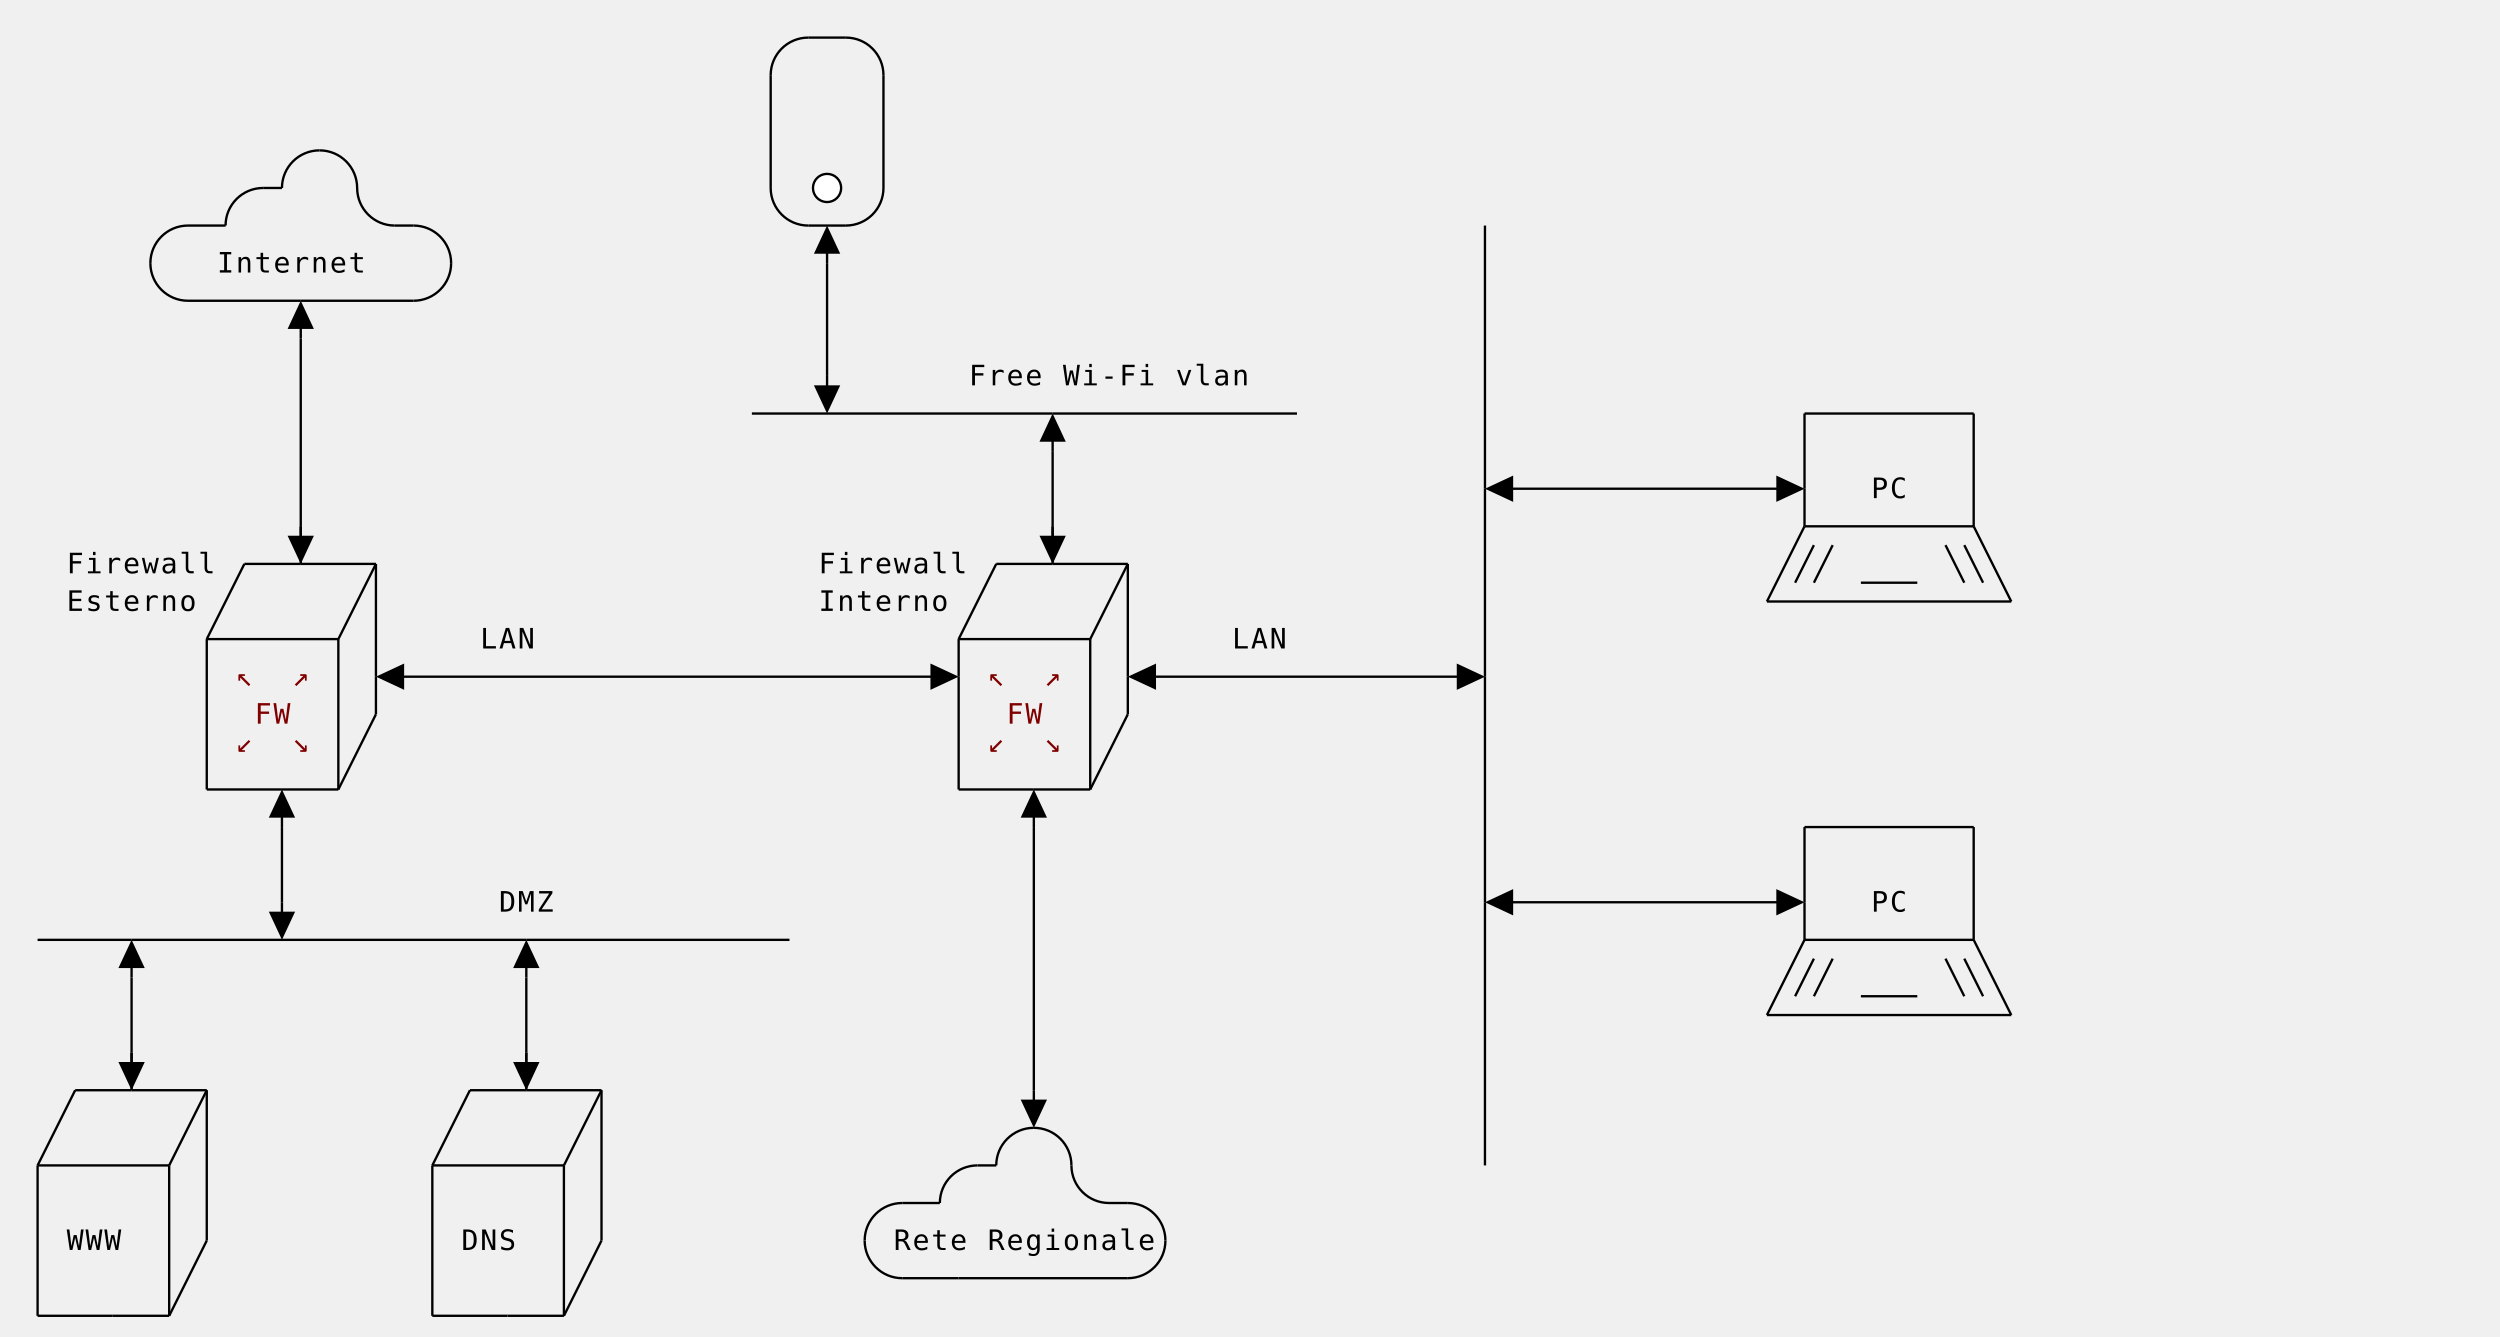
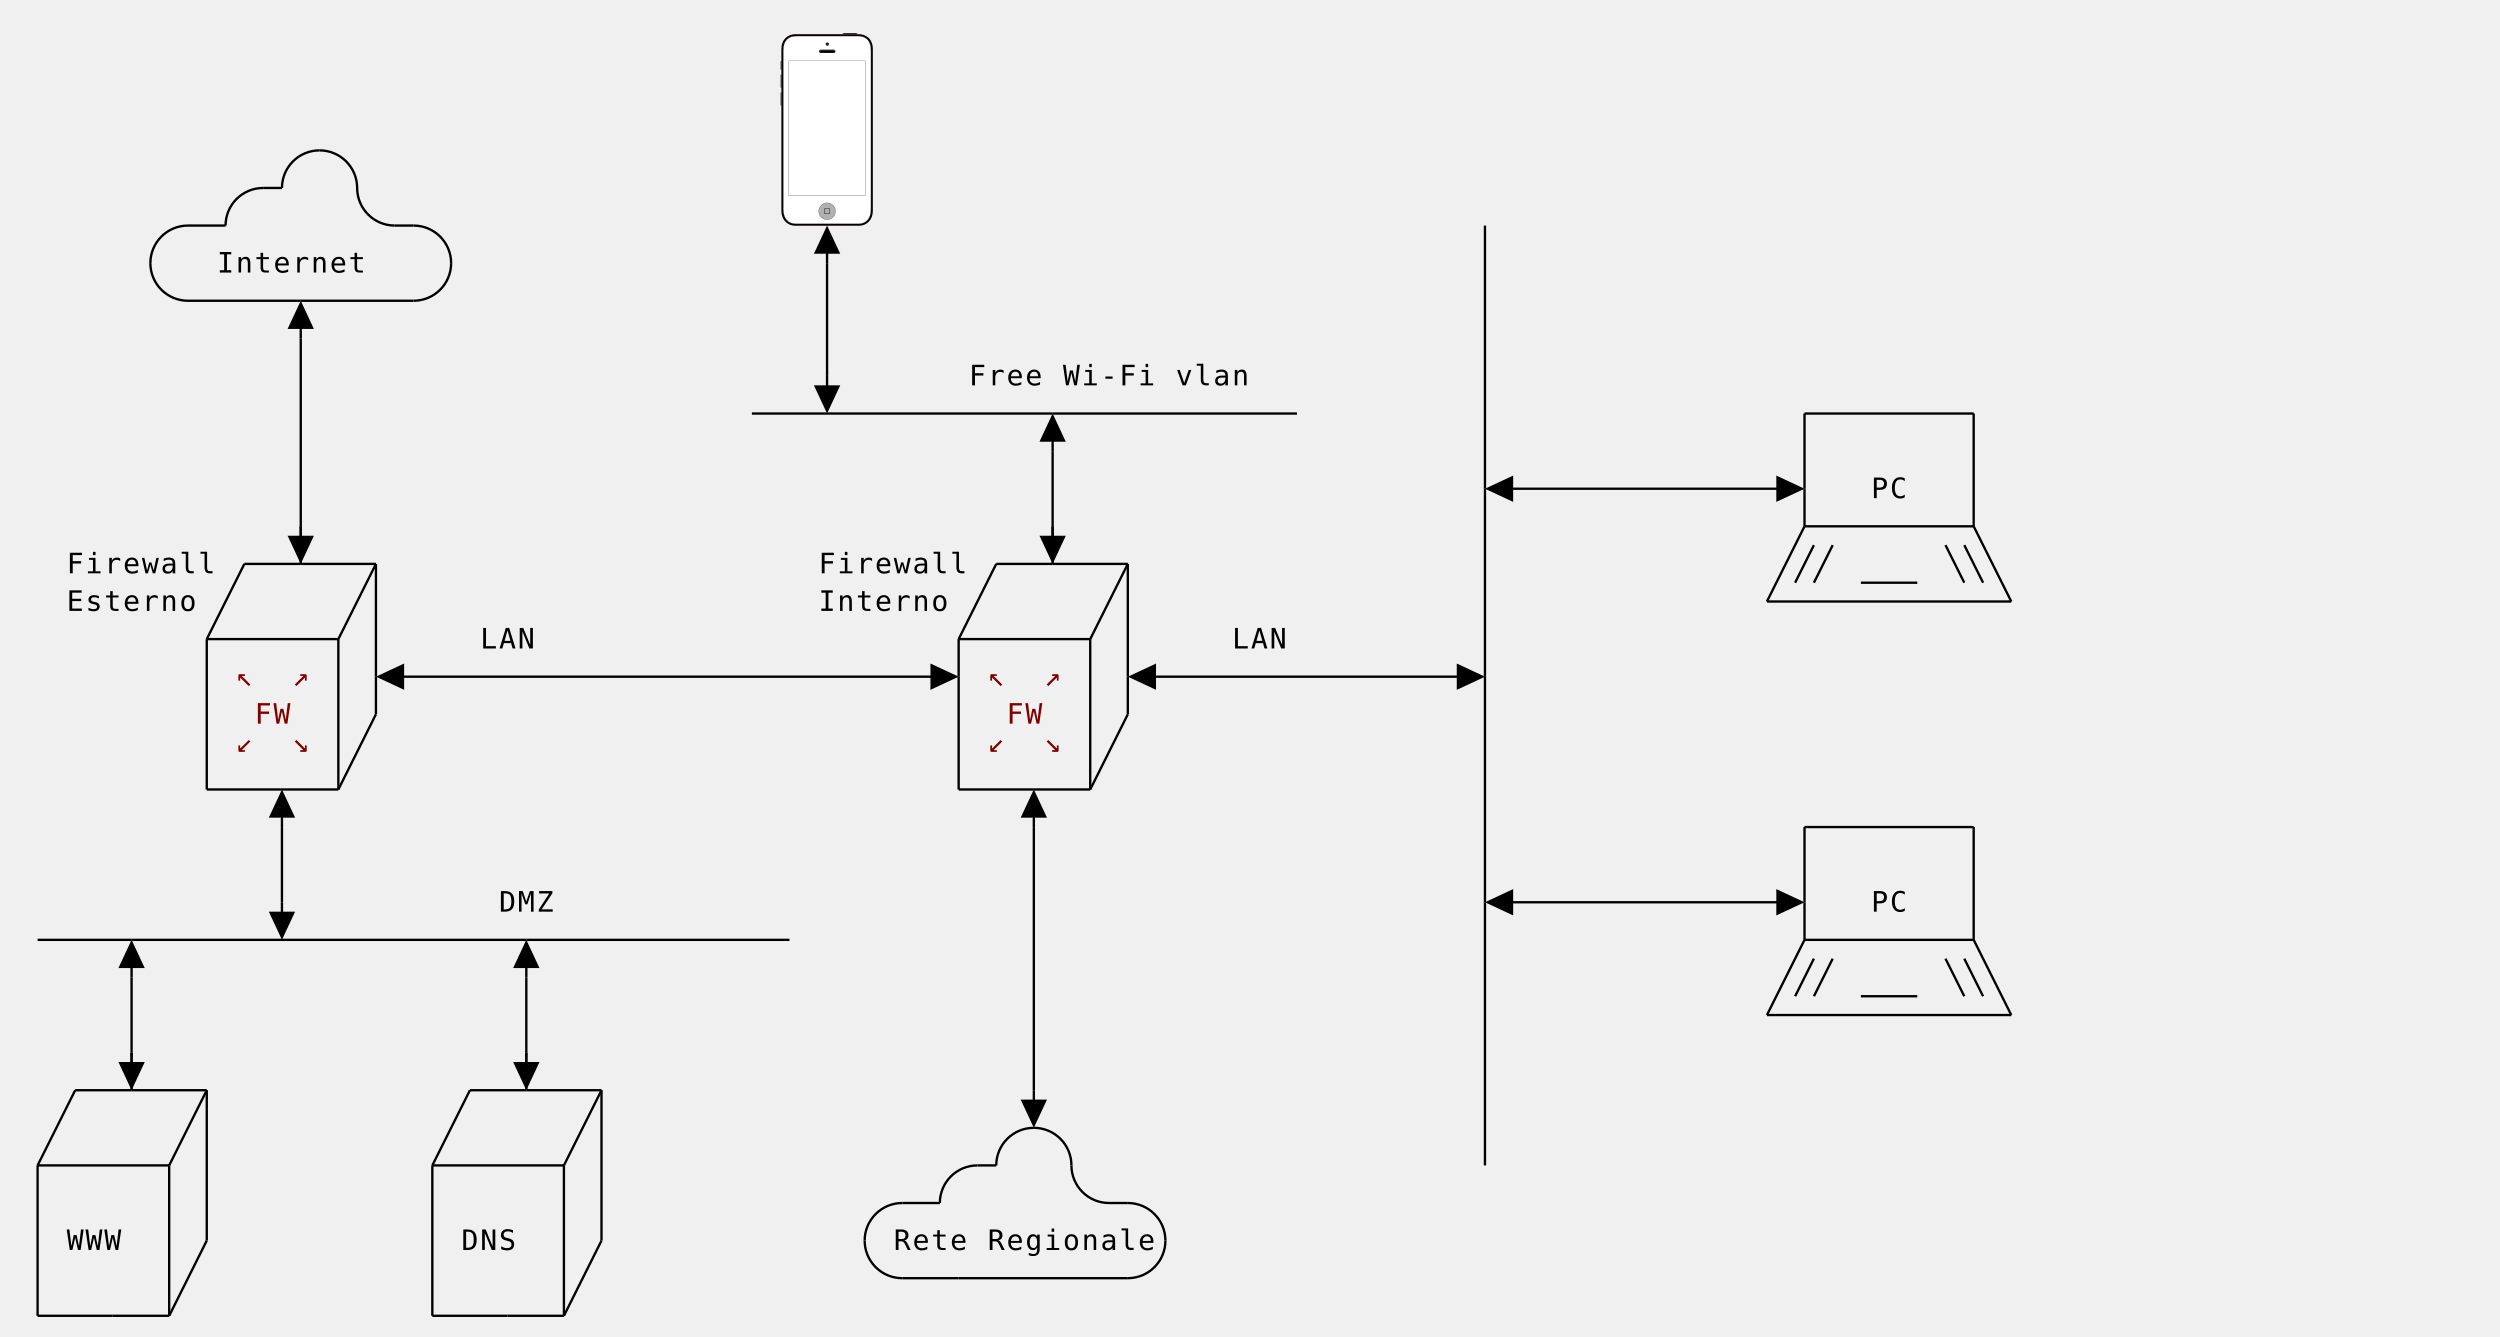
<svg xmlns="http://www.w3.org/2000/svg" class="diagram" version="1.1" height="569" width="1064" id="svg1869">
-   <defs id="defs1873" />
-   <path id="path1341" style="fill:none;stroke:#000000" d="m 344,16 h 16" />
+   <defs id="defs1873">
+     <linearGradient gradientTransform="matrix(0.1996792,0,0,0.1996792,-279.1365,-25.4892)" y2="146" x2="595.5" y1="131" x1="595.5" gradientUnits="userSpaceOnUse" id="SVGID_1_">
+       <stop id="stop22" style="stop-color:#000000;stop-opacity:0.5" offset="0" />
+       <stop id="stop24" style="stop-color:#000000" offset="1" />
+     </linearGradient>
+     <linearGradient y2="146" x2="595.5" y1="131" x1="595.5" gradientUnits="userSpaceOnUse" id="SVGID_1_-0">
+       <stop id="stop22-2" style="stop-color:#000000;stop-opacity:0.5" offset="0" />
+       <stop id="stop24-3" style="stop-color:#000000" offset="1" />
+     </linearGradient>
+   </defs>
  <path id="path1343" style="fill:none;stroke:#000000" d="m 112,80 h 8" />
  <path id="path1345" style="fill:none;stroke:#000000" d="M 80,96 H 96" />
  <path id="path1347" style="fill:none;stroke:#000000" d="m 168,96 h 8" />
-   <path id="path1349" style="fill:none;stroke:#000000" d="m 344,96 h 16" />
  <path id="path1351" style="fill:none;stroke:#000000" d="m 80,128 h 48" />
  <path id="path1353" style="fill:none;stroke:#000000" d="m 128,128 h 48" />
  <path id="path1355" style="fill:none;stroke:#000000" d="M 320,176 H 448" />
  <path id="path1357" style="fill:none;stroke:#000000" d="M 448,176 H 552" />
  <path id="path1359" style="fill:none;stroke:#000000" d="m 768,176 h 72" />
  <path id="path1361" style="fill:none;stroke:#000000" d="M 640,208 H 760" />
  <path id="path1363" style="fill:none;stroke:#000000" d="m 768,224 h 72" />
  <path id="path1365" style="fill:none;stroke:#000000" d="m 104,240 h 24" />
  <path id="path1367" style="fill:none;stroke:#000000" d="m 128,240 h 32" />
  <path id="path1369" style="fill:none;stroke:#000000" d="m 424,240 h 24" />
  <path id="path1371" style="fill:none;stroke:#000000" d="m 448,240 h 32" />
  <path id="path1373" style="fill:none;stroke:#000000" d="M 752,256 H 856" />
  <path id="path1375" style="fill:none;stroke:#000000" d="m 88,272 h 56" />
  <path id="path1377" style="fill:none;stroke:#000000" d="m 408,272 h 56" />
  <path id="path1379" style="fill:none;stroke:#000000" d="M 168,288 H 400" />
  <path id="path1381" style="fill:none;stroke:#000000" d="M 488,288 H 624" />
  <path id="path1383" style="fill:none;stroke:#000000" d="m 88,336 h 32" />
  <path id="path1385" style="fill:none;stroke:#000000" d="m 120,336 h 24" />
  <path id="path1387" style="fill:none;stroke:#000000" d="m 408,336 h 32" />
  <path id="path1389" style="fill:none;stroke:#000000" d="m 440,336 h 24" />
  <path id="path1391" style="fill:none;stroke:#000000" d="m 768,352 h 72" />
  <path id="path1393" style="fill:none;stroke:#000000" d="M 640,384 H 760" />
  <path id="path1395" style="fill:none;stroke:#000000" d="M 16,400 H 56" />
  <path id="path1397" style="fill:none;stroke:#000000" d="M 56,400 H 224" />
  <path id="path1399" style="fill:none;stroke:#000000" d="M 224,400 H 336" />
  <path id="path1401" style="fill:none;stroke:#000000" d="m 768,400 h 72" />
  <path id="path1403" style="fill:none;stroke:#000000" d="M 752,432 H 856" />
  <path id="path1405" style="fill:none;stroke:#000000" d="M 32,464 H 56" />
  <path id="path1407" style="fill:none;stroke:#000000" d="M 56,464 H 88" />
  <path id="path1409" style="fill:none;stroke:#000000" d="m 200,464 h 24" />
  <path id="path1411" style="fill:none;stroke:#000000" d="m 224,464 h 32" />
  <path id="path1413" style="fill:none;stroke:#000000" d="M 16,496 H 72" />
  <path id="path1415" style="fill:none;stroke:#000000" d="m 184,496 h 56" />
  <path id="path1417" style="fill:none;stroke:#000000" d="m 416,496 h 8" />
  <path id="path1419" style="fill:none;stroke:#000000" d="m 384,512 h 16" />
  <path id="path1421" style="fill:none;stroke:#000000" d="m 472,512 h 8" />
  <path id="path1423" style="fill:none;stroke:#000000" d="m 384,544 h 24" />
  <path id="path1425" style="fill:none;stroke:#000000" d="m 408,544 h 72" />
  <path id="path1427" style="fill:none;stroke:#000000" d="M 16,560 H 48" />
  <path id="path1429" style="fill:none;stroke:#000000" d="M 48,560 H 72" />
  <path id="path1431" style="fill:none;stroke:#000000" d="m 184,560 h 32" />
  <path id="path1433" style="fill:none;stroke:#000000" d="m 216,560 h 24" />
  <path id="path1435" style="fill:none;stroke:#000000" d="m 792,248 h 24" />
  <path id="path1437" style="fill:none;stroke:#000000" d="m 792,424 h 24" />
  <path id="path1439" style="fill:none;stroke:#000000" d="m 16,496 v 64" />
  <path id="path1441" style="fill:none;stroke:#000000" d="m 56,416 v 32" />
  <path id="path1443" style="fill:none;stroke:#000000" d="m 56,448 v 16" />
  <path id="path1445" style="fill:none;stroke:#000000" d="m 72,496 v 64" />
  <path id="path1447" style="fill:none;stroke:#000000" d="m 88,272 v 64" />
  <path id="path1449" style="fill:none;stroke:#000000" d="m 88,464 v 64" />
  <path id="path1451" style="fill:none;stroke:#000000" d="m 120,352 v 32" />
  <path id="path1453" style="fill:none;stroke:#000000" d="m 128,144 v 80" />
  <path id="path1455" style="fill:none;stroke:#000000" d="m 128,224 v 16" />
  <path id="path1457" style="fill:none;stroke:#000000" d="m 144,272 v 64" />
  <path id="path1459" style="fill:none;stroke:#000000" d="m 160,240 v 48" />
  <path id="path1461" style="fill:none;stroke:#000000" d="m 160,288 v 16" />
  <path id="path1463" style="fill:none;stroke:#000000" d="m 184,496 v 64" />
  <path id="path1465" style="fill:none;stroke:#000000" d="m 224,416 v 32" />
  <path id="path1467" style="fill:none;stroke:#000000" d="m 224,448 v 16" />
  <path id="path1469" style="fill:none;stroke:#000000" d="m 240,496 v 64" />
  <path id="path1471" style="fill:none;stroke:#000000" d="m 256,464 v 64" />
-   <path id="path1473" style="fill:none;stroke:#000000" d="M 328,32 V 80" />
  <path id="path1475" style="fill:none;stroke:#000000" d="m 352,112 v 48" />
-   <path id="path1477" style="fill:none;stroke:#000000" d="M 376,32 V 80" />
  <path id="path1479" style="fill:none;stroke:#000000" d="m 408,272 v 16" />
  <path id="path1481" style="fill:none;stroke:#000000" d="m 408,288 v 48" />
  <path id="path1483" style="fill:none;stroke:#000000" d="M 440,352 V 464" />
  <path id="path1485" style="fill:none;stroke:#000000" d="m 448,192 v 32" />
  <path id="path1487" style="fill:none;stroke:#000000" d="m 448,224 v 16" />
  <path id="path1489" style="fill:none;stroke:#000000" d="m 464,272 v 64" />
  <path id="path1491" style="fill:none;stroke:#000000" d="m 480,240 v 48" />
  <path id="path1493" style="fill:none;stroke:#000000" d="m 480,288 v 16" />
  <path id="path1495" style="fill:none;stroke:#000000" d="M 632,96 V 208" />
  <path id="path1497" style="fill:none;stroke:#000000" d="m 632,208 v 80" />
  <path id="path1499" style="fill:none;stroke:#000000" d="m 632,288 v 96" />
  <path id="path1501" style="fill:none;stroke:#000000" d="M 632,384 V 496" />
  <path id="path1503" style="fill:none;stroke:#000000" d="m 768,176 v 32" />
  <path id="path1505" style="fill:none;stroke:#000000" d="m 768,208 v 16" />
  <path id="path1507" style="fill:none;stroke:#000000" d="m 768,352 v 32" />
  <path id="path1509" style="fill:none;stroke:#000000" d="m 768,384 v 16" />
  <path id="path1511" style="fill:none;stroke:#000000" d="m 840,176 v 48" />
  <path id="path1513" style="fill:none;stroke:#000000" d="m 840,352 v 48" />
  <path id="path1515" style="fill:none;stroke:#000000" d="m 88,272 16,-32" />
  <path id="path1517" style="fill:none;stroke:#000000" d="M 16,496 32,464" />
  <path id="path1519" style="fill:none;stroke:#000000" d="m 144,272 16,-32" />
  <path id="path1521" style="fill:none;stroke:#000000" d="m 144,336 16,-32" />
  <path id="path1523" style="fill:none;stroke:#000000" d="M 72,496 88,464" />
  <path id="path1525" style="fill:none;stroke:#000000" d="M 72,560 88,528" />
  <path id="path1527" style="fill:none;stroke:#000000" d="m 184,496 16,-32" />
  <path id="path1529" style="fill:none;stroke:#000000" d="m 240,496 16,-32" />
  <path id="path1531" style="fill:none;stroke:#000000" d="m 240,560 16,-32" />
  <path id="path1533" style="fill:none;stroke:#000000" d="m 408,272 16,-32" />
  <path id="path1535" style="fill:none;stroke:#000000" d="m 464,272 16,-32" />
  <path id="path1537" style="fill:none;stroke:#000000" d="m 464,336 16,-32" />
  <path id="path1539" style="fill:none;stroke:#000000" d="m 752,256 16,-32" />
  <path id="path1541" style="fill:none;stroke:#000000" d="m 764,248 8,-16" />
  <path id="path1543" style="fill:none;stroke:#000000" d="m 772,248 8,-16" />
  <path id="path1545" style="fill:none;stroke:#000000" d="m 752,432 16,-32" />
  <path id="path1547" style="fill:none;stroke:#000000" d="m 764,424 8,-16" />
  <path id="path1549" style="fill:none;stroke:#000000" d="m 772,424 8,-16" />
  <path id="path1551" style="fill:none;stroke:#000000" d="m 828,408 8,16" />
  <path id="path1553" style="fill:none;stroke:#000000" d="m 836,408 8,16" />
  <path id="path1555" style="fill:none;stroke:#000000" d="m 840,400 16,32" />
  <path id="path1557" style="fill:none;stroke:#000000" d="m 828,232 8,16" />
  <path id="path1559" style="fill:none;stroke:#000000" d="m 836,232 8,16" />
  <path id="path1561" style="fill:none;stroke:#000000" d="m 840,224 16,32" />
  <path id="path1563" style="fill:none;stroke:#000000" d="m 56,408 v 8" />
  <polygon id="polygon1565" transform="rotate(-90,60,404)" style="fill:#000000" points="52,405.6 64,400 52,394.4 " />
  <path id="path1567" style="fill:none;stroke:#000000" d="m 56,448 v 8" />
  <polygon id="polygon1569" transform="rotate(90,44,444)" style="fill:#000000" points="52,437.6 64,432 52,426.4 " />
  <path id="path1571" style="fill:none;stroke:#000000" d="m 120,344 v 8" />
  <polygon id="polygon1573" transform="rotate(-90,124,340)" style="fill:#000000" points="116,341.6 128,336 116,330.4 " />
  <path id="path1575" style="fill:none;stroke:#000000" d="m 120,384 v 8" />
  <polygon id="polygon1577" transform="rotate(90,108,380)" style="fill:#000000" points="116,373.6 128,368 116,362.4 " />
  <path id="path1579" style="fill:none;stroke:#000000" d="m 128,136 v 8" />
  <polygon id="polygon1581" transform="rotate(-90,132,132)" style="fill:#000000" points="124,133.6 136,128 124,122.4 " />
  <path id="path1583" style="fill:none;stroke:#000000" d="m 128,224 v 8" />
  <polygon id="polygon1585" transform="rotate(90,116,220)" style="fill:#000000" points="124,213.6 136,208 124,202.4 " />
  <polygon id="polygon1587" transform="rotate(180,164,280)" style="fill:#000000" points="156,277.6 168,272 156,266.4 " />
  <path id="path1589" style="fill:none;stroke:#000000" d="m 224,408 v 8" />
  <polygon id="polygon1591" transform="rotate(-90,228,404)" style="fill:#000000" points="220,405.6 232,400 220,394.4 " />
  <path id="path1593" style="fill:none;stroke:#000000" d="m 224,448 v 8" />
  <polygon id="polygon1595" transform="rotate(90,212,444)" style="fill:#000000" points="220,437.6 232,432 220,426.4 " />
  <path id="path1597" style="fill:none;stroke:#000000" d="m 352,104 v 8" />
  <polygon id="polygon1599" transform="rotate(-90,356,100)" style="fill:#000000" points="348,101.6 360,96 348,90.4 " />
  <path id="path1601" style="fill:none;stroke:#000000" d="m 352,160 v 8" />
  <polygon id="polygon1603" transform="rotate(90,340,156)" style="fill:#000000" points="348,149.6 360,144 348,138.4 " />
  <polygon id="polygon1605" style="fill:#000000" points="388,277.6 400,272 388,266.4 " transform="translate(8,16)" />
  <path id="path1607" style="fill:none;stroke:#000000" d="m 440,344 v 8" />
  <polygon id="polygon1609" transform="rotate(-90,444,340)" style="fill:#000000" points="436,341.6 448,336 436,330.4 " />
  <path id="path1611" style="fill:none;stroke:#000000" d="m 440,464 v 8" />
  <polygon id="polygon1613" transform="rotate(90,428,460)" style="fill:#000000" points="436,453.6 448,448 436,442.4 " />
  <path id="path1615" style="fill:none;stroke:#000000" d="m 448,184 v 8" />
  <polygon id="polygon1617" transform="rotate(-90,452,180)" style="fill:#000000" points="444,181.6 456,176 444,170.4 " />
  <path id="path1619" style="fill:none;stroke:#000000" d="m 448,224 v 8" />
  <polygon id="polygon1621" transform="rotate(90,436,220)" style="fill:#000000" points="444,213.6 456,208 444,202.4 " />
  <polygon id="polygon1623" transform="rotate(180,484,280)" style="fill:#000000" points="476,277.6 488,272 476,266.4 " />
  <polygon id="polygon1625" style="fill:#000000" points="612,277.6 624,272 612,266.4 " transform="translate(8,16)" />
  <polygon id="polygon1627" transform="rotate(180,636,200)" style="fill:#000000" points="628,197.6 640,192 628,186.4 " />
  <polygon id="polygon1629" transform="rotate(180,636,376)" style="fill:#000000" points="628,373.6 640,368 628,362.4 " />
  <polygon id="polygon1631" style="fill:#000000" points="748,197.6 760,192 748,186.4 " transform="translate(8,16)" />
  <polygon id="polygon1633" style="fill:#000000" points="748,373.6 760,368 748,362.4 " transform="translate(8,16)" />
-   <path id="path1635" style="fill:none;stroke:#000000" d="M 344,16 A 16,16 0 0 0 328,32" />
-   <path id="path1637" style="fill:none;stroke:#000000" d="m 360,16 a 16,16 0 0 1 16,16" />
  <path id="path1639" style="fill:none;stroke:#000000" d="M 136,64 A 16,16 0 0 0 120,80" />
  <path id="path1641" style="fill:none;stroke:#000000" d="m 136,64 a 16,16 0 0 1 16,16" />
  <path id="path1643" style="fill:none;stroke:#000000" d="M 112,80 A 16,16 0 0 0 96,96" />
  <path id="path1645" style="fill:none;stroke:#000000" d="M 80,96 A 16,16 0 0 0 64,112" />
  <path id="path1647" style="fill:none;stroke:#000000" d="m 152,80 a 16,16 0 0 0 16,16" />
  <path id="path1649" style="fill:none;stroke:#000000" d="m 176,96 a 16,16 0 0 1 16,16" />
-   <path id="path1651" style="fill:none;stroke:#000000" d="m 328,80 a 16,16 0 0 0 16,16" />
-   <path id="path1653" style="fill:none;stroke:#000000" d="M 376,80 A 16,16 0 0 1 360,96" />
  <path id="path1655" style="fill:none;stroke:#000000" d="m 64,112 a 16,16 0 0 0 16,16" />
  <path id="path1657" style="fill:none;stroke:#000000" d="m 192,112 a 16,16 0 0 1 -16,16" />
  <path id="path1659" style="fill:none;stroke:#000000" d="m 440,480 a 16,16 0 0 0 -16,16" />
  <path id="path1661" style="fill:none;stroke:#000000" d="m 440,480 a 16,16 0 0 1 16,16" />
  <path id="path1663" style="fill:none;stroke:#000000" d="m 416,496 a 16,16 0 0 0 -16,16" />
  <path id="path1665" style="fill:none;stroke:#000000" d="m 384,512 a 16,16 0 0 0 -16,16" />
  <path id="path1667" style="fill:none;stroke:#000000" d="m 456,496 a 16,16 0 0 0 16,16" />
  <path id="path1669" style="fill:none;stroke:#000000" d="m 480,512 a 16,16 0 0 1 16,16" />
  <path id="path1671" style="fill:none;stroke:#000000" d="m 368,528 a 16,16 0 0 0 16,16" />
  <path id="path1673" style="fill:none;stroke:#000000" d="m 496,528 a 16,16 0 0 1 -16,16" />
-   <circle id="circle1675" style="fill:#ffffff;stroke:#000000" r="6" cy="80" cx="352" />
  <text id="text1677" style="font-size:12px;font-family:Menlo, 'Lucida Console', monospace;text-anchor:middle;fill:#800000;" y="308" x="112">F</text>
  <text id="text1679" style="font-size:12px;font-family:Menlo, 'Lucida Console', monospace;text-anchor:middle;fill:#000000" y="164" x="432">e</text>
  <text id="text1681" style="font-size:12px;font-family:Menlo, 'Lucida Console', monospace;text-anchor:middle;fill:#000000" y="388" x="224">M</text>
  <text id="text1683" style="font-size:12px;font-family:Menlo, 'Lucida Console', monospace;text-anchor:middle;fill:#000000" y="260" x="376">e</text>
  <text id="text1685" style="font-size:12px;font-family:Menlo, 'Lucida Console', monospace;text-anchor:middle;fill:#000000" y="276" x="528">L</text>
  <text id="text1687" style="font-size:12px;font-family:Menlo, 'Lucida Console', monospace;text-anchor:middle;fill:#000000" y="164" x="488">i</text>
  <text id="text1689" style="font-size:12px;font-family:Menlo, 'Lucida Console', monospace;text-anchor:middle;fill:#000000" y="260" x="48">t</text>
  <text id="text1691" style="font-size:12px;font-family:Menlo, 'Lucida Console', monospace;text-anchor:middle;fill:#000000" y="164" x="464">i</text>
  <text id="text1693" style="font-size:12px;font-family:Menlo, 'Lucida Console', monospace;text-anchor:middle;fill:#000000" y="260" x="392">n</text>
  <text id="text1695" style="font-size:12px;font-family:Menlo, 'Lucida Console', monospace;text-anchor:middle;fill:#000000" y="276" x="544">N</text>
  <text id="text1697" style="font-size:12px;font-family:Menlo, 'Lucida Console', monospace;text-anchor:middle;fill:#000000" y="164" x="504">v</text>
  <text id="text1699" style="font-size:12px;font-family:Menlo, 'Lucida Console', monospace;text-anchor:middle;fill:#000000" y="260" x="64">r</text>
  <text id="text1701" style="font-size:12px;font-family:Menlo, 'Lucida Console', monospace;text-anchor:middle;fill:#000000" y="164" x="520">a</text>
  <text id="text1703" style="font-size:12px;font-family:Menlo, 'Lucida Console', monospace;text-anchor:middle;fill:#800000;" y="292" x="104">↖</text>
  <text id="text1705" style="font-size:12px;font-family:Menlo, 'Lucida Console', monospace;text-anchor:middle;fill:#000000" y="116" x="96">I</text>
  <text id="text1707" style="font-size:12px;font-family:Menlo, 'Lucida Console', monospace;text-anchor:middle;fill:#800000;" y="292" x="448">↗</text>
  <text id="text1709" style="font-size:12px;font-family:Menlo, 'Lucida Console', monospace;text-anchor:middle;fill:#000000" y="532" x="400">t</text>
  <text id="text1711" style="font-size:12px;font-family:Menlo, 'Lucida Console', monospace;text-anchor:middle;fill:#000000" y="532" x="32">W</text>
  <text id="text1713" style="font-size:12px;font-family:Menlo, 'Lucida Console', monospace;text-anchor:middle;fill:#000000" y="116" x="136">n</text>
  <text id="text1715" style="font-size:12px;font-family:Menlo, 'Lucida Console', monospace;text-anchor:middle;fill:#000000" y="244" x="352">F</text>
  <text id="text1717" style="font-size:12px;font-family:Menlo, 'Lucida Console', monospace;text-anchor:middle;fill:#800000;" y="320" x="104">↙</text>
  <text id="text1719" style="font-size:12px;font-family:Menlo, 'Lucida Console', monospace;text-anchor:middle;fill:#800000;" y="320" x="448">↘</text>
  <text id="text1721" style="font-size:12px;font-family:Menlo, 'Lucida Console', monospace;text-anchor:middle;fill:#000000" y="116" x="152">t</text>
  <text id="text1723" style="font-size:12px;font-family:Menlo, 'Lucida Console', monospace;text-anchor:middle;fill:#000000" y="244" x="368">r</text>
  <text id="text1725" style="font-size:12px;font-family:Menlo, 'Lucida Console', monospace;text-anchor:middle;fill:#000000" y="532" x="456">o</text>
  <text id="text1727" style="font-size:12px;font-family:Menlo, 'Lucida Console', monospace;text-anchor:middle;fill:#000000" y="244" x="40">i</text>
  <text id="text1729" style="font-size:12px;font-family:Menlo, 'Lucida Console', monospace;text-anchor:middle;fill:#000000" y="244" x="408">l</text>
  <text id="text1731" style="font-size:12px;font-family:Menlo, 'Lucida Console', monospace;text-anchor:middle;fill:#000000" y="244" x="384">w</text>
  <text id="text1733" style="font-size:12px;font-family:Menlo, 'Lucida Console', monospace;text-anchor:middle;fill:#000000" y="244" x="80">l</text>
  <text id="text1735" style="font-size:12px;font-family:Menlo, 'Lucida Console', monospace;text-anchor:middle;fill:#000000" y="532" x="472">a</text>
  <text id="text1737" style="font-size:12px;font-family:Menlo, 'Lucida Console', monospace;text-anchor:middle;fill:#000000" y="212" x="808">C</text>
  <text id="text1739" style="font-size:12px;font-family:Menlo, 'Lucida Console', monospace;text-anchor:middle;fill:#000000" y="532" x="200">D</text>
  <text id="text1741" style="font-size:12px;font-family:Menlo, 'Lucida Console', monospace;text-anchor:middle;fill:#000000" y="388" x="216">D</text>
  <text id="text1743" style="font-size:12px;font-family:Menlo, 'Lucida Console', monospace;text-anchor:middle;fill:#800000;" y="308" x="440">W</text>
  <text id="text1745" style="font-size:12px;font-family:Menlo, 'Lucida Console', monospace;text-anchor:middle;fill:#000000" y="164" x="416">F</text>
  <text id="text1747" style="font-size:12px;font-family:Menlo, 'Lucida Console', monospace;text-anchor:middle;fill:#000000" y="164" x="456">W</text>
  <text id="text1749" style="font-size:12px;font-family:Menlo, 'Lucida Console', monospace;text-anchor:middle;fill:#000000" y="388" x="232">Z</text>
  <text id="text1751" style="font-size:12px;font-family:Menlo, 'Lucida Console', monospace;text-anchor:middle;fill:#000000" y="276" x="536">A</text>
  <text id="text1753" style="font-size:12px;font-family:Menlo, 'Lucida Console', monospace;text-anchor:middle;fill:#000000" y="260" x="360">n</text>
  <text id="text1755" style="font-size:12px;font-family:Menlo, 'Lucida Console', monospace;text-anchor:middle;fill:#000000" y="164" x="472">-</text>
  <text id="text1757" style="font-size:12px;font-family:Menlo, 'Lucida Console', monospace;text-anchor:middle;fill:#000000" y="260" x="56">e</text>
  <text id="text1759" style="font-size:12px;font-family:Menlo, 'Lucida Console', monospace;text-anchor:middle;fill:#000000" y="276" x="208">L</text>
  <text id="text1761" style="font-size:12px;font-family:Menlo, 'Lucida Console', monospace;text-anchor:middle;fill:#000000" y="260" x="400">o</text>
  <text id="text1763" style="font-size:12px;font-family:Menlo, 'Lucida Console', monospace;text-anchor:middle;fill:#000000" y="260" x="32">E</text>
  <text id="text1765" style="font-size:12px;font-family:Menlo, 'Lucida Console', monospace;text-anchor:middle;fill:#000000" y="164" x="512">l</text>
  <text id="text1767" style="font-size:12px;font-family:Menlo, 'Lucida Console', monospace;text-anchor:middle;fill:#000000" y="260" x="72">n</text>
  <text id="text1769" style="font-size:12px;font-family:Menlo, 'Lucida Console', monospace;text-anchor:middle;fill:#000000" y="276" x="224">N</text>
  <text id="text1771" style="font-size:12px;font-family:Menlo, 'Lucida Console', monospace;text-anchor:middle;fill:#000000" y="164" x="528">n</text>
  <text id="text1773" style="font-size:12px;font-family:Menlo, 'Lucida Console', monospace;text-anchor:middle;fill:#000000" y="116" x="104">n</text>
  <text id="text1775" style="font-size:12px;font-family:Menlo, 'Lucida Console', monospace;text-anchor:middle;fill:#000000" y="532" x="408">e</text>
  <text id="text1777" style="font-size:12px;font-family:Menlo, 'Lucida Console', monospace;text-anchor:middle;fill:#000000" y="532" x="40">W</text>
  <text id="text1779" style="font-size:12px;font-family:Menlo, 'Lucida Console', monospace;text-anchor:middle;fill:#000000" y="532" x="384">R</text>
  <text id="text1781" style="font-size:12px;font-family:Menlo, 'Lucida Console', monospace;text-anchor:middle;fill:#800000;" y="292" x="128">↗</text>
  <text id="text1783" style="font-size:12px;font-family:Menlo, 'Lucida Console', monospace;text-anchor:middle;fill:#000000" y="116" x="120">e</text>
  <text id="text1785" style="font-size:12px;font-family:Menlo, 'Lucida Console', monospace;text-anchor:middle;fill:#000000" y="532" x="424">R</text>
  <text id="text1787" style="font-size:12px;font-family:Menlo, 'Lucida Console', monospace;text-anchor:middle;fill:#000000" y="244" x="376">e</text>
  <text id="text1789" style="font-size:12px;font-family:Menlo, 'Lucida Console', monospace;text-anchor:middle;fill:#800000;" y="320" x="128">↘</text>
  <text id="text1791" style="font-size:12px;font-family:Menlo, 'Lucida Console', monospace;text-anchor:middle;fill:#000000" y="244" x="48">r</text>
  <text id="text1793" style="font-size:12px;font-family:Menlo, 'Lucida Console', monospace;text-anchor:middle;fill:#000000" y="532" x="440">g</text>
  <text id="text1795" style="font-size:12px;font-family:Menlo, 'Lucida Console', monospace;text-anchor:middle;fill:#000000" y="244" x="392">a</text>
  <text id="text1797" style="font-size:12px;font-family:Menlo, 'Lucida Console', monospace;text-anchor:middle;fill:#000000" y="532" x="480">l</text>
  <text id="text1799" style="font-size:12px;font-family:Menlo, 'Lucida Console', monospace;text-anchor:middle;fill:#000000" y="244" x="64">w</text>
  <text id="text1801" style="font-size:12px;font-family:Menlo, 'Lucida Console', monospace;text-anchor:middle;fill:#000000" y="388" x="800">P</text>
  <text id="text1803" style="font-size:12px;font-family:Menlo, 'Lucida Console', monospace;text-anchor:middle;fill:#800000;" y="308" x="432">F</text>
  <text id="text1805" style="font-size:12px;font-family:Menlo, 'Lucida Console', monospace;text-anchor:middle;fill:#000000" y="532" x="208">N</text>
  <text id="text1807" style="font-size:12px;font-family:Menlo, 'Lucida Console', monospace;text-anchor:middle;fill:#000000" y="164" x="424">r</text>
  <text id="text1809" style="font-size:12px;font-family:Menlo, 'Lucida Console', monospace;text-anchor:middle;fill:#000000" y="260" x="352">I</text>
  <text id="text1811" style="font-size:12px;font-family:Menlo, 'Lucida Console', monospace;text-anchor:middle;fill:#800000;" y="308" x="120">W</text>
  <text id="text1813" style="font-size:12px;font-family:Menlo, 'Lucida Console', monospace;text-anchor:middle;fill:#000000" y="164" x="440">e</text>
  <text id="text1815" style="font-size:12px;font-family:Menlo, 'Lucida Console', monospace;text-anchor:middle;fill:#000000" y="260" x="368">t</text>
  <text id="text1817" style="font-size:12px;font-family:Menlo, 'Lucida Console', monospace;text-anchor:middle;fill:#000000" y="164" x="480">F</text>
  <text id="text1819" style="font-size:12px;font-family:Menlo, 'Lucida Console', monospace;text-anchor:middle;fill:#000000" y="276" x="216">A</text>
  <text id="text1821" style="font-size:12px;font-family:Menlo, 'Lucida Console', monospace;text-anchor:middle;fill:#000000" y="260" x="40">s</text>
  <text id="text1823" style="font-size:12px;font-family:Menlo, 'Lucida Console', monospace;text-anchor:middle;fill:#000000" y="260" x="384">r</text>
  <text id="text1825" style="font-size:12px;font-family:Menlo, 'Lucida Console', monospace;text-anchor:middle;fill:#000000" y="260" x="80">o</text>
  <text id="text1827" style="font-size:12px;font-family:Menlo, 'Lucida Console', monospace;text-anchor:middle;fill:#800000;" y="292" x="424">↖</text>
  <text id="text1829" style="font-size:12px;font-family:Menlo, 'Lucida Console', monospace;text-anchor:middle;fill:#000000" y="116" x="112">t</text>
  <text id="text1831" style="font-size:12px;font-family:Menlo, 'Lucida Console', monospace;text-anchor:middle;fill:#000000" y="532" x="48">W</text>
  <text id="text1833" style="font-size:12px;font-family:Menlo, 'Lucida Console', monospace;text-anchor:middle;fill:#800000;" y="320" x="424">↙</text>
  <text id="text1835" style="font-size:12px;font-family:Menlo, 'Lucida Console', monospace;text-anchor:middle;fill:#000000" y="532" x="392">e</text>
  <text id="text1837" style="font-size:12px;font-family:Menlo, 'Lucida Console', monospace;text-anchor:middle;fill:#000000" y="116" x="128">r</text>
  <text id="text1839" style="font-size:12px;font-family:Menlo, 'Lucida Console', monospace;text-anchor:middle;fill:#000000" y="532" x="432">e</text>
  <text id="text1841" style="font-size:12px;font-family:Menlo, 'Lucida Console', monospace;text-anchor:middle;fill:#000000" y="116" x="144">e</text>
  <text id="text1843" style="font-size:12px;font-family:Menlo, 'Lucida Console', monospace;text-anchor:middle;fill:#000000" y="244" x="360">i</text>
  <text id="text1845" style="font-size:12px;font-family:Menlo, 'Lucida Console', monospace;text-anchor:middle;fill:#000000" y="244" x="56">e</text>
  <text id="text1847" style="font-size:12px;font-family:Menlo, 'Lucida Console', monospace;text-anchor:middle;fill:#000000" y="532" x="448">i</text>
  <text id="text1849" style="font-size:12px;font-family:Menlo, 'Lucida Console', monospace;text-anchor:middle;fill:#000000" y="244" x="32">F</text>
  <text id="text1851" style="font-size:12px;font-family:Menlo, 'Lucida Console', monospace;text-anchor:middle;fill:#000000" y="244" x="400">l</text>
  <text id="text1853" style="font-size:12px;font-family:Menlo, 'Lucida Console', monospace;text-anchor:middle;fill:#000000" y="532" x="488">e</text>
  <text id="text1855" style="font-size:12px;font-family:Menlo, 'Lucida Console', monospace;text-anchor:middle;fill:#000000" y="244" x="72">a</text>
  <text id="text1857" style="font-size:12px;font-family:Menlo, 'Lucida Console', monospace;text-anchor:middle;fill:#000000" y="532" x="464">n</text>
  <text id="text1859" style="font-size:12px;font-family:Menlo, 'Lucida Console', monospace;text-anchor:middle;fill:#000000" y="388" x="808">C</text>
  <text id="text1861" style="font-size:12px;font-family:Menlo, 'Lucida Console', monospace;text-anchor:middle;fill:#000000" y="212" x="800">P</text>
  <text id="text1863" style="font-size:12px;font-family:Menlo, 'Lucida Console', monospace;text-anchor:middle;fill:#000000" y="244" x="88">l</text>
  <text id="text1865" style="font-size:12px;font-family:Menlo, 'Lucida Console', monospace;text-anchor:middle;fill:#000000" y="532" x="216">S</text>
+   <g id="g408" transform="matrix(0.5103825,0,0,0.5103825,433.849,20.67578)">
+     <path d="m -186.741,-12.011 h 52.827 c 5.924,0 11.725,3.876 11.725,12.354 V 134.979 c 0,8.478 -5.601,12.754 -11.525,12.754 h -53.227 c -5.924,0 -11.525,-4.275 -11.525,-12.754 V 0.343 c 0,-8.478 5.801,-12.354 11.725,-12.354 z" id="path4" style="clip-rule:evenodd;fill:#070303;fill-opacity:1;fill-rule:evenodd;stroke-width:0.2" />
+     <path stroke-miterlimit="10" d="m -186.142,-10.413 h 51.629 c 5.924,0 10.727,3.277 10.727,11.755 V 133.981 c 0,8.478 -4.603,12.154 -10.527,12.154 h -52.028 c -5.924,0 -10.527,-3.676 -10.527,-12.154 V 1.342 c 0,-8.478 4.802,-11.755 10.727,-11.755 z" id="path6" style="clip-rule:evenodd;fill:#ffffff;fill-opacity:1;fill-rule:evenodd;stroke:#353535;stroke-width:0.2;stroke-miterlimit:10" />
+     <path stroke-miterlimit="10" d="m -192.076,10.154 h 63.099 c 0.22,0 0.399,0.216 0.399,0.481 v 111.657 c 0,0.266 -0.18,0.481 -0.399,0.481 h -63.099 c -0.22,0 -0.399,-0.216 -0.399,-0.481 V 10.635 c 0,-0.266 0.18,-0.481 0.399,-0.481 z" id="path8" style="clip-rule:evenodd;fill:#ffffff;fill-opacity:1;fill-rule:evenodd;stroke:#180708;stroke-width:0.2;stroke-linecap:round;stroke-linejoin:round;stroke-miterlimit:10;stroke-opacity:1" />
+     <path d="m -146.949,-12.81 h 11.382 c 0.22,0 0.399,0.18 0.399,0.399 v 0.399 h -12.18 v -0.399 c 0,-0.22 0.18,-0.399 0.399,-0.399 z" id="path10" style="clip-rule:evenodd;fill:#010101;fill-opacity:1;fill-rule:evenodd;stroke-width:0.2" />
+     <path d="m -146.749,-12.81 h 0.2 v 0.799 h -0.599 v -0.399 c 0,-0.22 0.18,-0.399 0.399,-0.399 z" id="path12" style="clip-rule:evenodd;opacity:0.3;fill:#ffffff;fill-rule:evenodd;stroke-width:0.2" />
+     <path d="m -135.767,-12.81 h -0.2 v 0.799 h 0.599 v -0.399 c 0,-0.22 -0.18,-0.399 -0.399,-0.399 z" id="path14" style="clip-rule:evenodd;opacity:0.3;fill:#ffffff;fill-rule:evenodd;stroke-width:0.2" />
+     <path d="M -199.065,47.094 V 36.911 c 0,-0.22 0.18,-0.399 0.399,-0.399 h 0.2 v 10.982 h -0.2 c -0.22,0 -0.399,-0.18 -0.399,-0.399 z" id="path16" style="clip-rule:evenodd;fill:#010101;fill-opacity:1;fill-rule:evenodd;stroke-width:0.2" />
+     <path d="M -199.065,32.318 V 22.134 c 0,-0.22 0.18,-0.399 0.399,-0.399 h 0.2 V 32.717 h -0.2 c -0.22,0 -0.399,-0.18 -0.399,-0.399 z" id="path18" style="clip-rule:evenodd;fill:#010101;fill-opacity:1;fill-rule:evenodd;stroke-width:0.2" />
+     <path d="m -199.065,17.142 v -6.39 c 0,-0.22 0.18,-0.399 0.399,-0.399 h 0.2 v 7.188 h -0.2 c -0.22,0 -0.399,-0.18 -0.399,-0.399 z" id="path20" style="clip-rule:evenodd;fill:#010101;fill-opacity:1;fill-rule:evenodd;stroke-width:0.2" />
+     <path d="m -165.719,0.669 h 10.982 c 0.773,0 1.398,0.625 1.398,1.398 v 0.2 c 0,0.773 -0.625,1.398 -1.398,1.398 h -10.982 c -0.773,0 -1.398,-0.625 -1.398,-1.398 v -0.2 c 0,-0.773 0.625,-1.398 1.398,-1.398 z" id="path27" style="clip-rule:evenodd;fill:url(#SVGID_1_);fill-rule:evenodd;stroke-width:0.2" />
+     <path d="m -165.419,1.468 h 10.583 c 0.385,0 0.699,0.313 0.699,0.699 0,0.385 -0.314,0.699 -0.699,0.699 h -10.583 c -0.385,0 -0.699,-0.314 -0.699,-0.699 0,-0.385 0.313,-0.699 0.699,-0.699 z" id="path29" style="clip-rule:evenodd;fill:#030308;fill-rule:evenodd;stroke-width:0.2" />
+     <path d="m -160.128,-5.122 c 0.773,0 1.398,0.625 1.398,1.398 0,0.773 -0.625,1.398 -1.398,1.398 -0.773,0 -1.398,-0.625 -1.398,-1.398 0,-0.773 0.625,-1.398 1.398,-1.398 z" id="path31" style="clip-rule:evenodd;fill:#202022;fill-rule:evenodd;stroke-width:0.2" />
+     <circle r="0.755" cx="-160.128" cy="-3.724" id="circle33" style="clip-rule:evenodd;fill:#030308;fill-rule:evenodd;stroke-width:0.2" />
+     <circle r="6.989" stroke-miterlimit="10" cx="-160.327" cy="135.652" id="circle35" style="clip-rule:evenodd;fill:#b1b1b1;fill-opacity:1;fill-rule:evenodd;stroke:#1c1c1c;stroke-width:0.2;stroke-miterlimit:10" />
+     <path d="m -199.065,32.118 v -0.2 h 0.599 v 0.599 h -0.2 c -0.22,0 -0.399,-0.18 -0.399,-0.399 z" id="path37" style="clip-rule:evenodd;opacity:0.3;fill:#010101;fill-opacity:1;fill-rule:evenodd;stroke-width:0.2" />
+     <path d="m -199.065,22.334 v 0.2 h 0.599 v -0.599 h -0.2 c -0.22,0 -0.399,0.18 -0.399,0.399 z" id="path39" style="clip-rule:evenodd;opacity:0.3;fill:#010101;fill-opacity:1;fill-rule:evenodd;stroke-width:0.2" />
+     <path d="m -199.065,16.943 v -0.2 h 0.599 V 17.342 h -0.2 c -0.22,0 -0.399,-0.18 -0.399,-0.399 z" id="path41" style="clip-rule:evenodd;opacity:0.3;fill:#010101;fill-opacity:1;fill-rule:evenodd;stroke-width:0.2" />
+     <path d="m -199.065,10.952 v 0.2 h 0.599 V 10.553 h -0.2 c -0.22,0 -0.399,0.18 -0.399,0.399 z" id="path43" style="clip-rule:evenodd;opacity:0.3;fill:#010101;fill-opacity:1;fill-rule:evenodd;stroke-width:0.2" />
+     <path d="m -199.065,46.895 v -0.2 h 0.599 v 0.599 h -0.2 c -0.22,0 -0.399,-0.18 -0.399,-0.399 z" id="path45" style="clip-rule:evenodd;opacity:0.3;fill:#010101;fill-opacity:1;fill-rule:evenodd;stroke-width:0.2" />
+     <path d="m -199.065,37.11 v 0.2 h 0.599 v -0.599 h -0.2 c -0.22,0 -0.399,0.18 -0.399,0.399 z" id="path47" style="clip-rule:evenodd;opacity:0.3;fill:#010101;fill-opacity:1;fill-rule:evenodd;stroke-width:0.2" />
+     <circle r="0.451" cx="-160.128" cy="-3.724" id="circle49" style="clip-rule:evenodd;fill:#713a3d;fill-rule:evenodd;stroke-width:0.2" />
+     <path d="m -161.765,133.156 c -0.529,0 -0.958,0.429 -0.958,0.958 v 2.875 c 0,0.529 0.429,0.958 0.958,0.958 h 2.875 c 0.529,0 0.958,-0.429 0.958,-0.958 v -2.875 c 0,-0.529 -0.429,-0.958 -0.958,-0.958 z m 0.272,0.405 h 2.33 c 0.429,0 0.821,0.383 0.821,0.813 v 2.33 c 0,0.427 -0.383,0.835 -0.811,0.835 h -2.33 c -0.429,0 -0.829,-0.393 -0.829,-0.823 v -2.33 c 0,-0.427 0.391,-0.825 0.819,-0.825 z" id="path51" style="clip-rule:evenodd;fill:#202022;fill-rule:evenodd;stroke-width:0.2" />
+   </g>
</svg>
